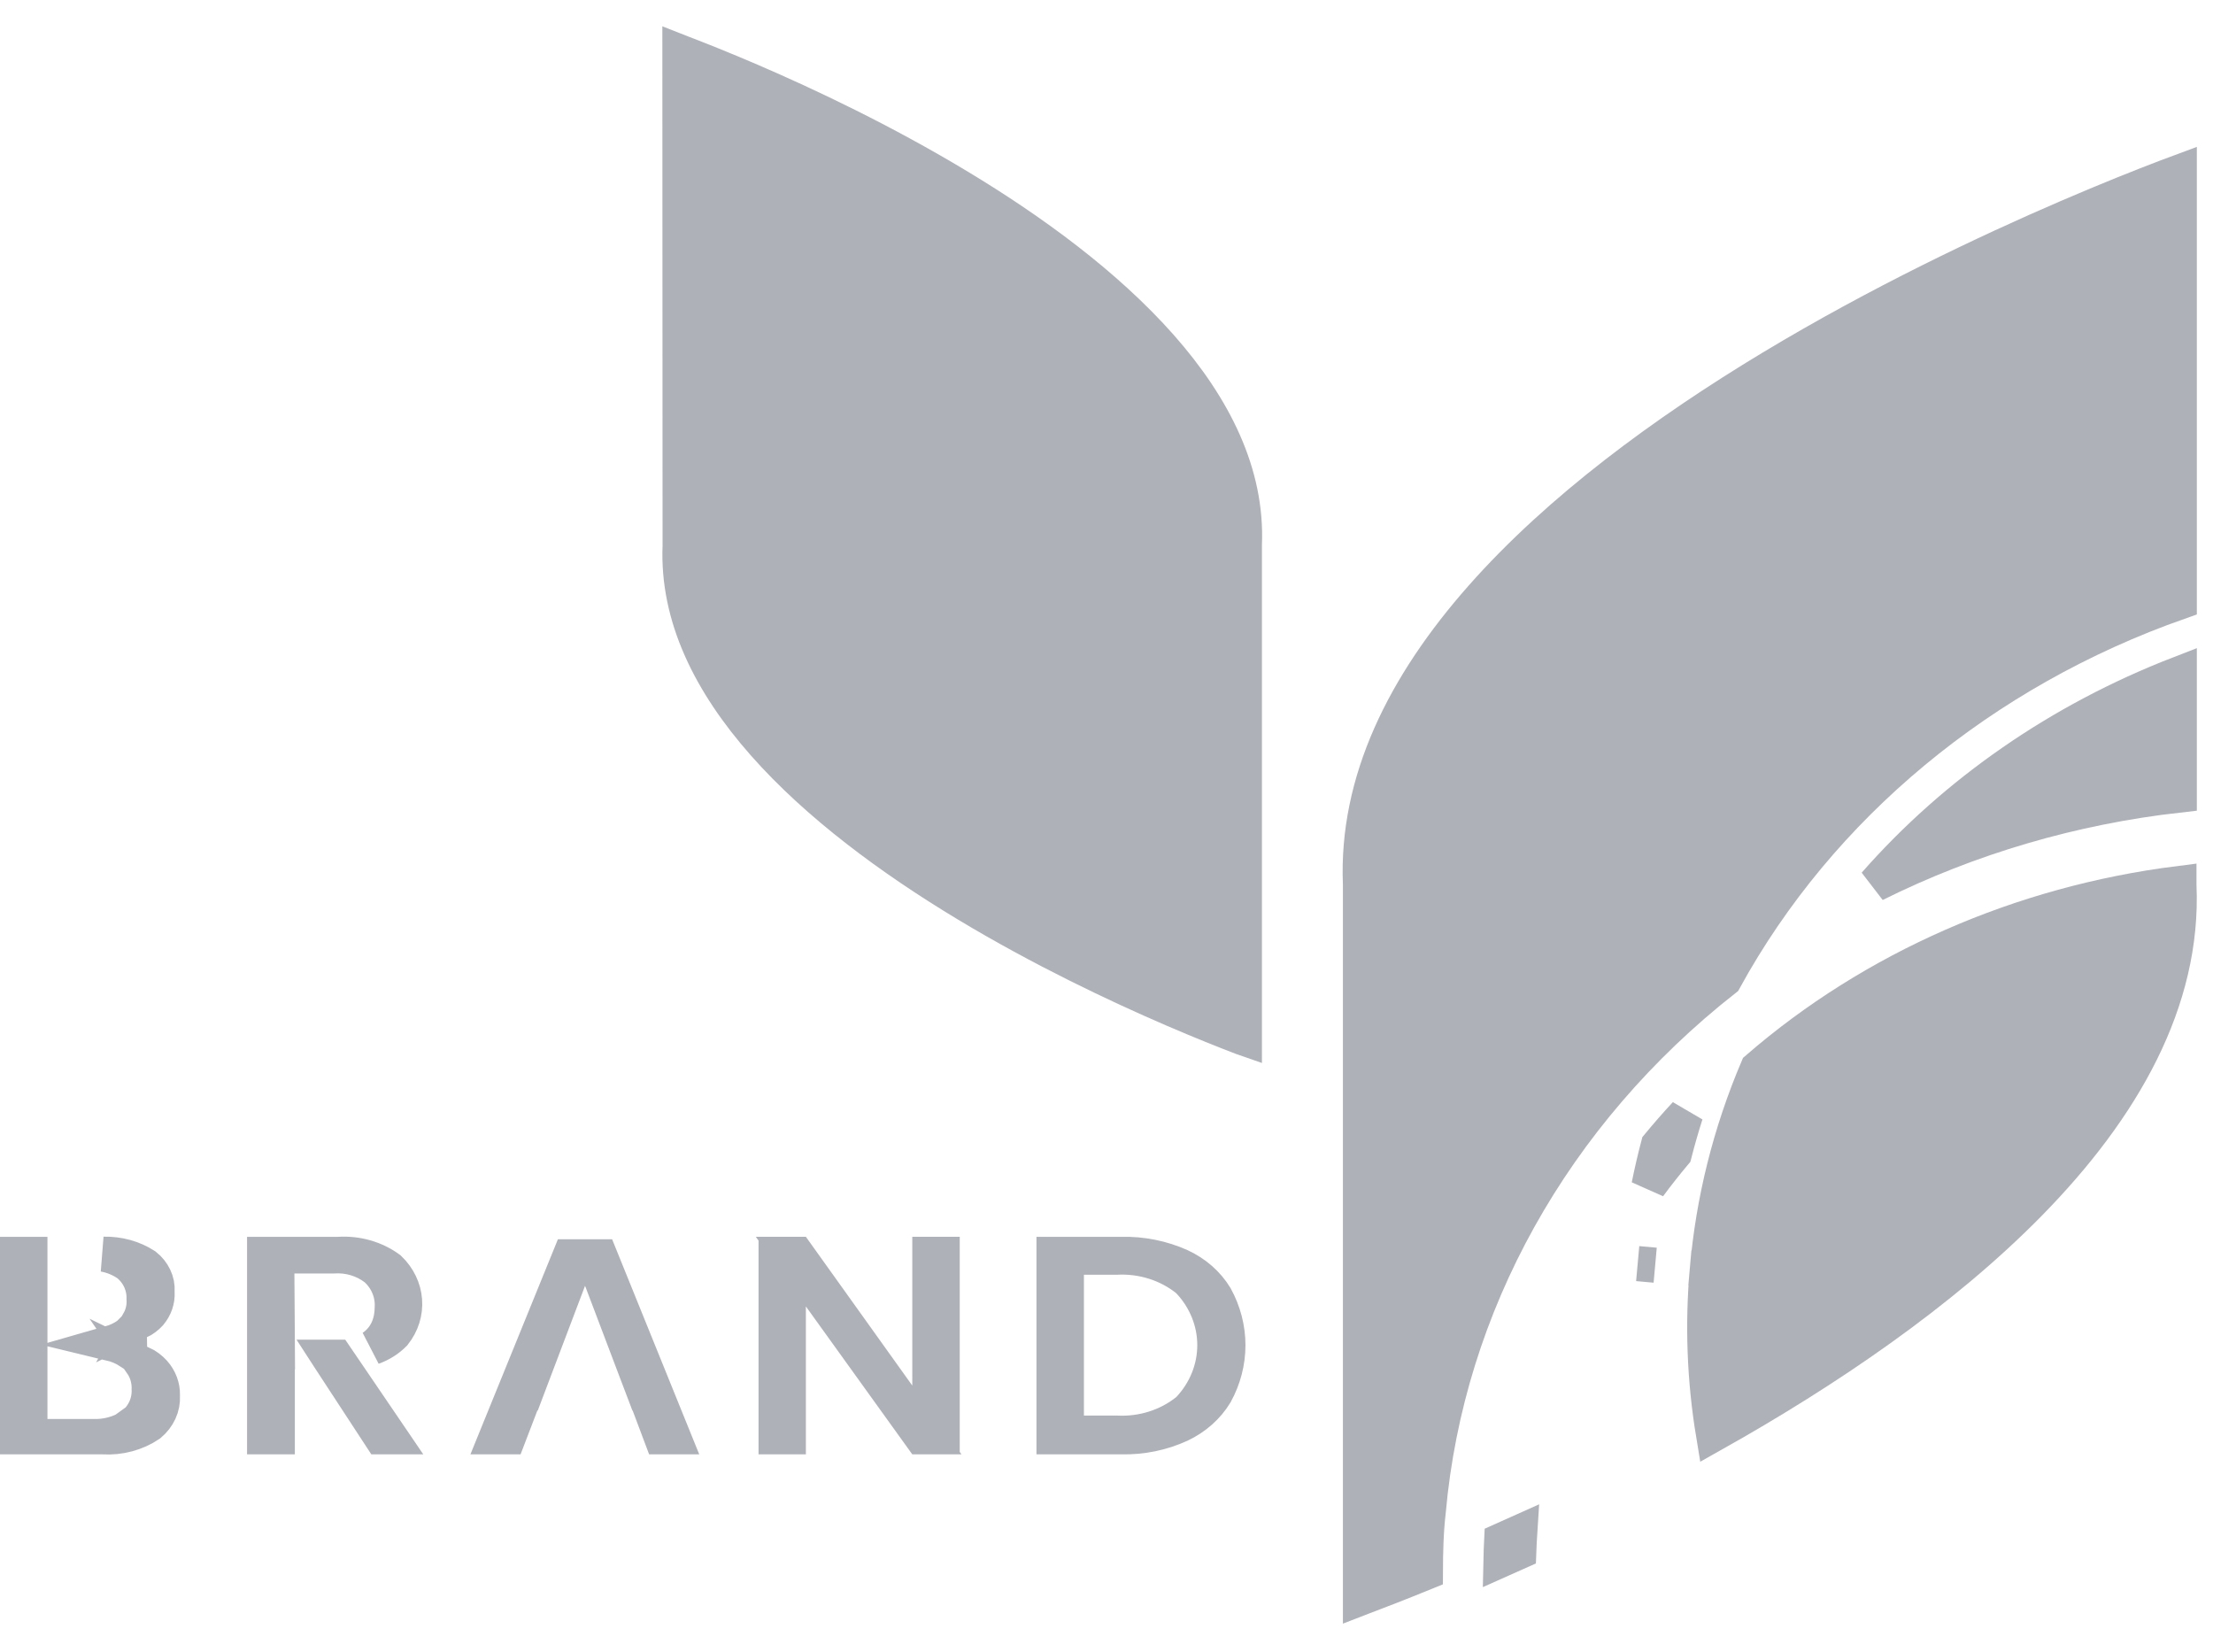
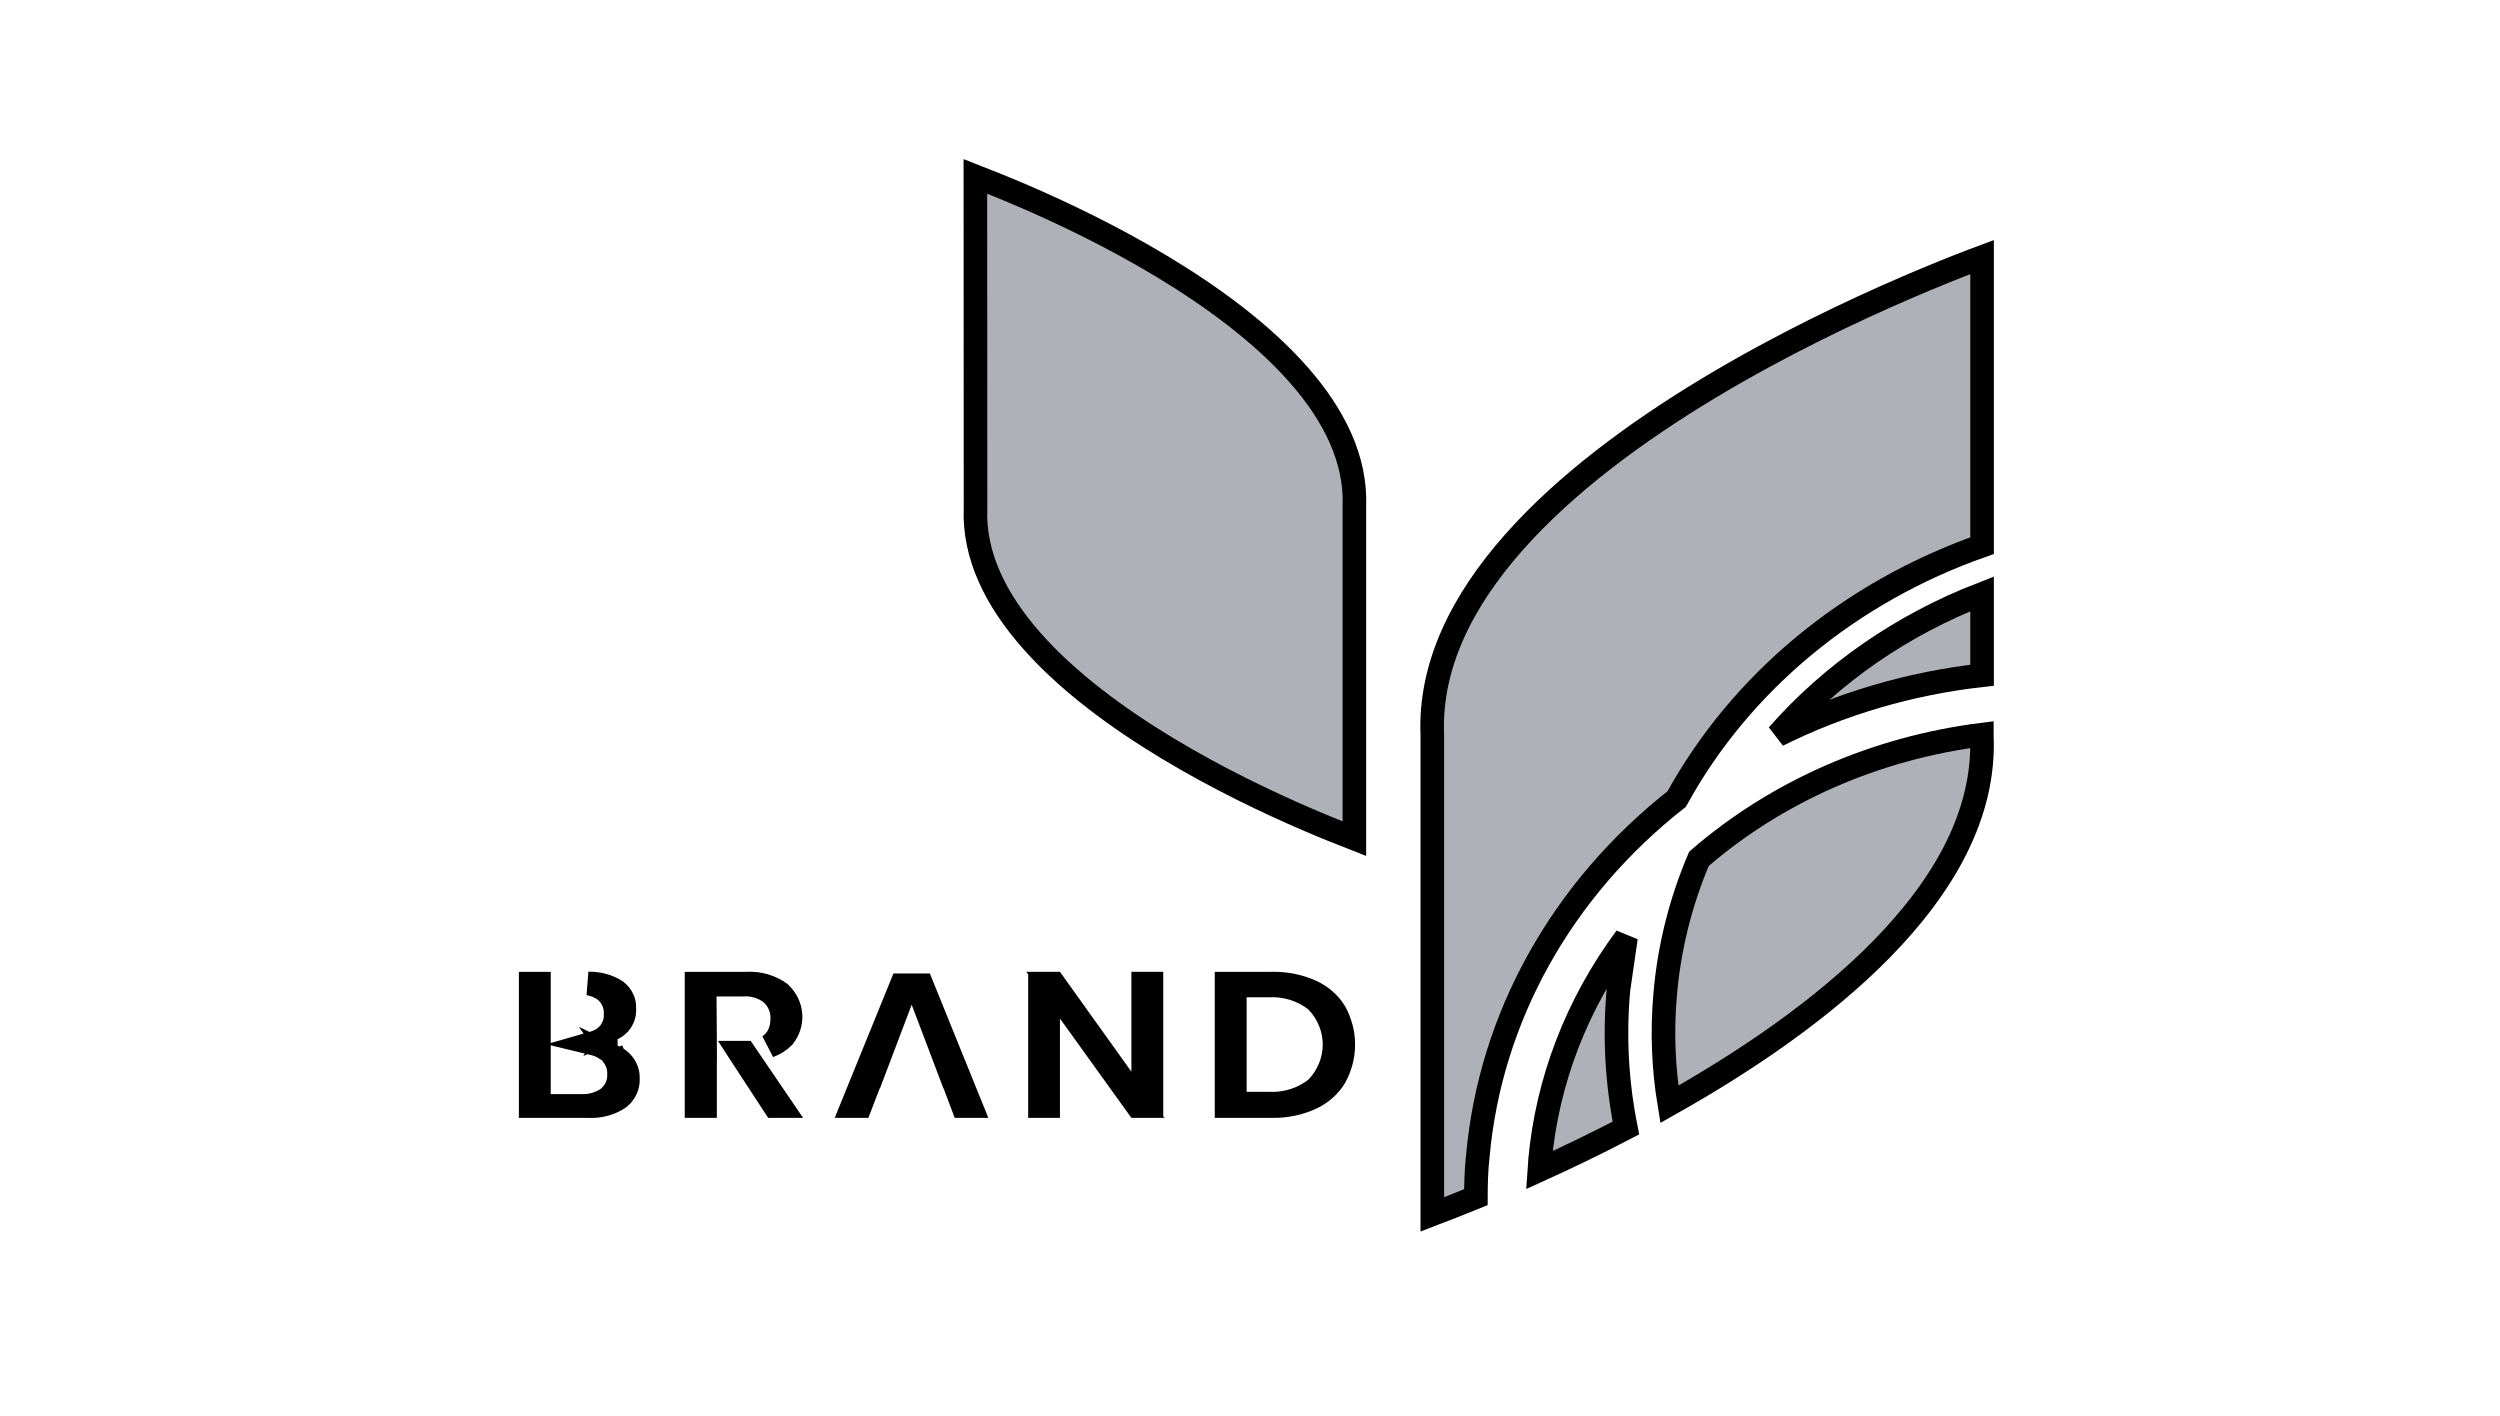
- <svg xmlns="http://www.w3.org/2000/svg" width="63" height="47" viewBox="0 0 63 47" fill="none">
-   <path d="M4.624 39.703L4.623 39.721L4.624 39.739C4.632 39.888 4.604 40.038 4.539 40.179C4.476 40.316 4.38 40.441 4.255 40.546C3.879 40.8 3.411 40.927 2.935 40.898L2.919 40.897H2.904H0.5V35.706H0.851V36.176V37.801V38.187V38.301V38.687V40.39V40.89H1.351H2.631C3.019 40.907 3.406 40.805 3.731 40.594L3.459 40.175L3.77 40.566C3.927 40.442 4.054 40.283 4.138 40.099C4.217 39.925 4.255 39.735 4.247 39.544C4.253 39.352 4.214 39.161 4.134 38.987C4.104 38.923 4.07 38.863 4.03 38.805C4.167 38.871 4.287 38.961 4.383 39.067C4.547 39.253 4.628 39.478 4.624 39.703ZM2.958 35.701C3.379 35.692 3.79 35.806 4.13 36.025C4.246 36.117 4.335 36.23 4.393 36.352C4.454 36.478 4.48 36.613 4.472 36.747L4.471 36.773L4.472 36.8C4.482 37.007 4.413 37.217 4.265 37.393C4.18 37.486 4.075 37.564 3.955 37.623C3.974 37.589 3.991 37.554 4.006 37.518C4.079 37.351 4.112 37.169 4.102 36.987C4.109 36.808 4.076 36.63 4.006 36.465C3.931 36.288 3.815 36.132 3.67 36.007L3.648 35.988L3.624 35.972C3.423 35.835 3.195 35.744 2.958 35.701ZM3.659 37.98C3.667 37.973 3.675 37.967 3.682 37.96L3.69 38.469C3.519 38.36 3.332 38.282 3.136 38.235C3.308 38.186 3.472 38.11 3.621 38.008L3.641 37.995L3.659 37.98Z" fill="#AFB1B8" stroke="#AFB1B8" />
-   <path d="M9.953 39.204L11.105 40.897H10.841L9.407 38.704L9.361 38.633H9.507C9.526 38.633 9.545 38.633 9.564 38.633L9.953 39.204ZM7.894 38.137L7.896 38.477H7.894V38.977V40.897H7.533V35.706H9.61H9.626L9.642 35.705C10.167 35.671 10.681 35.821 11.081 36.115C11.342 36.367 11.493 36.687 11.517 37.018C11.542 37.349 11.44 37.684 11.219 37.963C11.054 38.131 10.846 38.264 10.611 38.348C10.638 38.329 10.665 38.309 10.691 38.288C11.027 38.016 11.164 37.626 11.167 37.211C11.177 37.012 11.142 36.815 11.067 36.632C10.991 36.443 10.873 36.275 10.725 36.136L10.706 36.118L10.685 36.102C10.345 35.843 9.916 35.72 9.489 35.749H8.381H7.877L7.881 36.252L7.894 38.137Z" fill="#AFB1B8" stroke="#AFB1B8" />
-   <path d="M18.478 39.974L18.356 39.651H18.348L18.114 39.036L17.123 36.422L16.878 35.775H17.089L19.164 40.897H18.825L18.478 39.974ZM14.964 39.651H14.955L14.831 39.971L14.476 40.897H14.135L16.219 35.775H16.434L16.188 36.422L15.197 39.036L14.964 39.651Z" fill="#AFB1B8" stroke="#AFB1B8" />
-   <path d="M22.442 37.187V40.897H22.094V35.705H22.442V37.187ZM23.348 36.895L22.492 35.705H22.685L25.565 39.731L26.399 40.897H26.227L23.348 36.895ZM26.471 39.44V35.705H26.822V40.897H26.471V39.44Z" fill="#AFB1B8" stroke="#AFB1B8" />
-   <path d="M31.911 40.897H30.006V35.706H31.911V35.706L31.923 35.705C32.506 35.691 33.083 35.807 33.603 36.041C34.03 36.239 34.375 36.546 34.599 36.916C34.834 37.345 34.956 37.816 34.956 38.291C34.956 38.766 34.834 39.237 34.599 39.666C34.373 40.04 34.027 40.351 33.599 40.554C33.082 40.792 32.506 40.911 31.923 40.897L31.923 40.897H31.911ZM33.799 40.157L33.827 40.135L33.851 40.109C34.32 39.609 34.584 38.964 34.584 38.289C34.584 37.614 34.32 36.969 33.851 36.47L33.827 36.443L33.799 36.421C33.236 35.971 32.512 35.747 31.782 35.785H30.857H30.357V36.285V40.293V40.793H30.857H31.782C32.512 40.831 33.236 40.607 33.799 40.157Z" fill="#AFB1B8" stroke="#AFB1B8" />
-   <path d="M35.425 15.497L35.425 15.507V15.518V29.555C35.402 29.547 35.379 29.538 35.355 29.529C34.885 29.349 34.212 29.082 33.405 28.734C31.791 28.038 29.645 27.022 27.515 25.738C25.381 24.452 23.285 22.911 21.75 21.172C20.214 19.433 19.279 17.542 19.362 15.539L19.362 15.528L19.362 15.518L19.356 1.483C19.379 1.492 19.402 1.501 19.426 1.51C19.897 1.69 20.57 1.957 21.377 2.304C22.993 3 25.14 4.016 27.271 5.3C29.406 6.585 31.503 8.126 33.039 9.864C34.575 11.603 35.51 13.494 35.425 15.497Z" fill="#AFB1B8" stroke="#AFB1B8" />
-   <path d="M53.374 25.17C55.668 22.558 58.642 20.495 62.04 19.179V22.629C58.998 22.971 56.059 23.834 53.374 25.17Z" fill="#AFB1B8" stroke="#AFB1B8" />
-   <path d="M62.04 17.136C56.427 19.11 51.805 22.935 49.092 27.879C44.223 31.701 41.185 37.138 40.66 43.016C40.591 43.609 40.58 44.197 40.578 44.761C39.853 45.057 39.255 45.288 38.825 45.45C38.792 45.462 38.761 45.474 38.73 45.486V25.194V25.183L38.73 25.173C38.606 22.245 39.974 19.501 42.182 17.002C44.389 14.503 47.396 12.296 50.446 10.459C53.492 8.625 56.559 7.173 58.865 6.18C60.018 5.683 60.98 5.302 61.652 5.045C61.795 4.991 61.924 4.942 62.04 4.899V17.136Z" fill="#AFB1B8" stroke="#AFB1B8" />
-   <path d="M47.12 36.013L46.622 35.968L47.12 36.013ZM47.12 36.013L46.622 35.968C46.622 35.968 46.622 35.968 46.622 35.968L47.12 36.013ZM47.21 32.601C47.11 32.983 47.021 33.367 46.943 33.753C47.174 33.441 47.415 33.135 47.666 32.835C47.763 32.458 47.87 32.084 47.989 31.712C47.719 32.002 47.46 32.299 47.21 32.601ZM43.264 43.615C43.09 43.693 42.918 43.77 42.75 43.845C42.741 44.028 42.734 44.213 42.73 44.401C42.895 44.328 43.064 44.253 43.236 44.175C43.243 43.986 43.252 43.8 43.264 43.615Z" fill="#AFB1B8" stroke="#AFB1B8" />
-   <path d="M48.78 40.822C48.524 39.271 48.465 37.698 48.605 36.133L48.108 36.089L48.606 36.132C48.775 34.173 49.257 32.247 50.035 30.414C53.334 27.558 57.528 25.717 62.03 25.149V25.194V25.204L62.031 25.215C62.169 28.487 60.443 31.531 57.77 34.254C55.261 36.81 51.969 39.03 48.78 40.822Z" fill="#AFB1B8" stroke="#AFB1B8" />
+ <svg xmlns="http://www.w3.org/2000/svg" width="106" height="60" viewBox="0 0 106 60" fill="none">
+   <path d="M22.5 46.897V41.706H22.851V42.176V43.801V44.187V44.301V44.687V46.39V46.89H23.351H24.631C25.019 46.907 25.406 46.805 25.731 46.594L25.751 46.581L25.77 46.566C25.927 46.442 26.054 46.283 26.138 46.099C26.217 45.925 26.255 45.735 26.247 45.544C26.253 45.352 26.214 45.161 26.134 44.987L25.731 45.173L26.134 44.987C26.104 44.923 26.07 44.863 26.03 44.805C26.167 44.871 26.287 44.961 26.383 45.067C26.547 45.253 26.628 45.478 26.624 45.703L26.623 45.721L26.624 45.739C26.632 45.888 26.604 46.038 26.539 46.179C26.476 46.316 26.38 46.441 26.255 46.546C25.88 46.8 25.411 46.927 24.935 46.898L24.919 46.897H24.904H22.5ZM25.69 44.469C25.52 44.36 25.332 44.282 25.136 44.235C25.308 44.186 25.472 44.11 25.621 44.008L25.641 43.995L25.659 43.98C25.667 43.973 25.675 43.967 25.682 43.96L25.69 44.469ZM26.265 43.393C26.18 43.486 26.075 43.564 25.955 43.623C25.974 43.589 25.991 43.554 26.006 43.518C26.079 43.351 26.112 43.169 26.102 42.987C26.109 42.808 26.076 42.63 26.006 42.465C25.931 42.288 25.815 42.132 25.67 42.007L25.648 41.988L25.624 41.972C25.423 41.835 25.195 41.744 24.958 41.701C25.379 41.692 25.79 41.806 26.13 42.025C26.246 42.117 26.335 42.23 26.393 42.352C26.454 42.478 26.48 42.613 26.472 42.747L26.471 42.773L26.472 42.8C26.482 43.007 26.413 43.217 26.265 43.393Z" fill="#AFB1B8" stroke="black" />
+   <path d="M31.953 45.204L33.105 46.897H32.841L31.407 44.704L31.361 44.633H31.507C31.526 44.633 31.545 44.633 31.564 44.633L31.953 45.204ZM29.894 44.137L29.896 44.477H29.894V44.977V46.897H29.533V41.706H31.61H31.626L31.642 41.705C32.167 41.671 32.681 41.821 33.081 42.115C33.342 42.367 33.493 42.687 33.517 43.018C33.542 43.349 33.44 43.684 33.219 43.963C33.054 44.131 32.846 44.264 32.611 44.348C32.638 44.329 32.665 44.309 32.691 44.288C33.027 44.016 33.163 43.626 33.167 43.211C33.176 43.012 33.142 42.815 33.067 42.632L32.605 42.821L33.067 42.632C32.99 42.443 32.873 42.275 32.725 42.136L32.706 42.118L32.685 42.102C32.345 41.843 31.916 41.72 31.489 41.749H30.381H29.877L29.881 42.252L29.894 44.137Z" fill="#AFB1B8" stroke="black" />
+   <path d="M40.478 45.974L40.356 45.651H40.347L40.114 45.036L39.123 42.422L38.878 41.775H39.089L41.164 46.897H40.825L40.478 45.974ZM36.964 45.651H36.955L36.831 45.971L36.476 46.897H36.135L38.219 41.775H38.434L38.188 42.422L37.197 45.036L36.964 45.651Z" fill="#AFB1B8" stroke="black" />
+   <path d="M44.442 43.187V46.897H44.094V41.705H44.442V43.187ZM45.348 42.895L44.492 41.705H44.685L47.565 45.731L48.399 46.897H48.227L45.348 42.895ZM48.471 45.44V41.705H48.822V46.897H48.471V45.44Z" fill="#AFB1B8" stroke="black" />
+   <path d="M52.006 46.897V41.706H53.911V41.706L53.923 41.705C54.506 41.691 55.083 41.807 55.603 42.041C56.03 42.239 56.375 42.546 56.599 42.916C56.834 43.345 56.956 43.816 56.956 44.291C56.956 44.766 56.834 45.237 56.599 45.666C56.373 46.04 56.027 46.351 55.599 46.554C55.082 46.792 54.506 46.911 53.923 46.897L53.923 46.897H53.911H52.006ZM55.799 46.157L55.827 46.135L55.851 46.109C56.32 45.609 56.584 44.964 56.584 44.289C56.584 43.614 56.32 42.969 55.851 42.47L55.827 42.443L55.799 42.421C55.236 41.971 54.512 41.747 53.782 41.785H52.857H52.357V42.285V46.293V46.793H52.857H53.782C54.512 46.831 55.236 46.607 55.799 46.157Z" fill="#AFB1B8" stroke="black" />
+   <path d="M57.425 21.497L57.425 21.507V21.518V35.556C57.402 35.547 57.379 35.538 57.355 35.529C56.885 35.349 56.212 35.082 55.405 34.734C53.791 34.038 51.645 33.022 49.515 31.738C47.381 30.452 45.285 28.911 43.75 27.172C42.214 25.433 41.279 23.542 41.362 21.539L41.362 21.528L41.362 21.518L41.356 7.483C41.379 7.492 41.402 7.501 41.426 7.51C41.897 7.69 42.57 7.957 43.377 8.304C44.993 9 47.14 10.016 49.271 11.3C51.406 12.585 53.504 14.126 55.039 15.864C56.575 17.603 57.51 19.494 57.425 21.497Z" fill="#AFB1B8" stroke="black" />
+   <path d="M84.04 28.629C80.998 28.971 78.059 29.834 75.374 31.17C77.668 28.558 80.642 26.495 84.04 25.179V28.629Z" fill="#AFB1B8" stroke="black" />
+   <path d="M60.73 51.486V31.194V31.183L60.73 31.173C60.606 28.245 61.974 25.501 64.182 23.002C66.389 20.503 69.396 18.296 72.446 16.459C75.492 14.625 78.558 13.173 80.865 12.18C82.018 11.683 82.98 11.302 83.652 11.045C83.795 10.991 83.924 10.942 84.04 10.899V23.136C78.427 25.11 73.805 28.935 71.092 33.879C66.223 37.701 63.185 43.138 62.66 49.016C62.591 49.609 62.58 50.197 62.578 50.761C61.853 51.057 61.255 51.288 60.825 51.45C60.792 51.462 60.761 51.474 60.73 51.486Z" fill="#AFB1B8" stroke="black" />
+   <path d="M68.943 39.753C66.859 42.567 65.598 45.832 65.294 49.235L65.293 49.236C65.282 49.362 65.272 49.488 65.264 49.615C66.392 49.104 67.639 48.506 68.939 47.828C68.552 45.897 68.445 43.927 68.622 41.968L68.943 39.753ZM68.943 39.753C68.796 40.486 68.688 41.225 68.622 41.968L68.943 39.753Z" fill="#AFB1B8" stroke="black" />
+   <path d="M70.606 42.133L70.606 42.132C70.775 40.173 71.257 38.247 72.035 36.414C75.334 33.558 79.528 31.717 84.03 31.149V31.194V31.204L84.031 31.215C84.169 34.487 82.443 37.531 79.77 40.254C77.261 42.81 73.969 45.03 70.78 46.822C70.524 45.271 70.465 43.698 70.606 42.133Z" fill="#AFB1B8" stroke="black" />
</svg>
